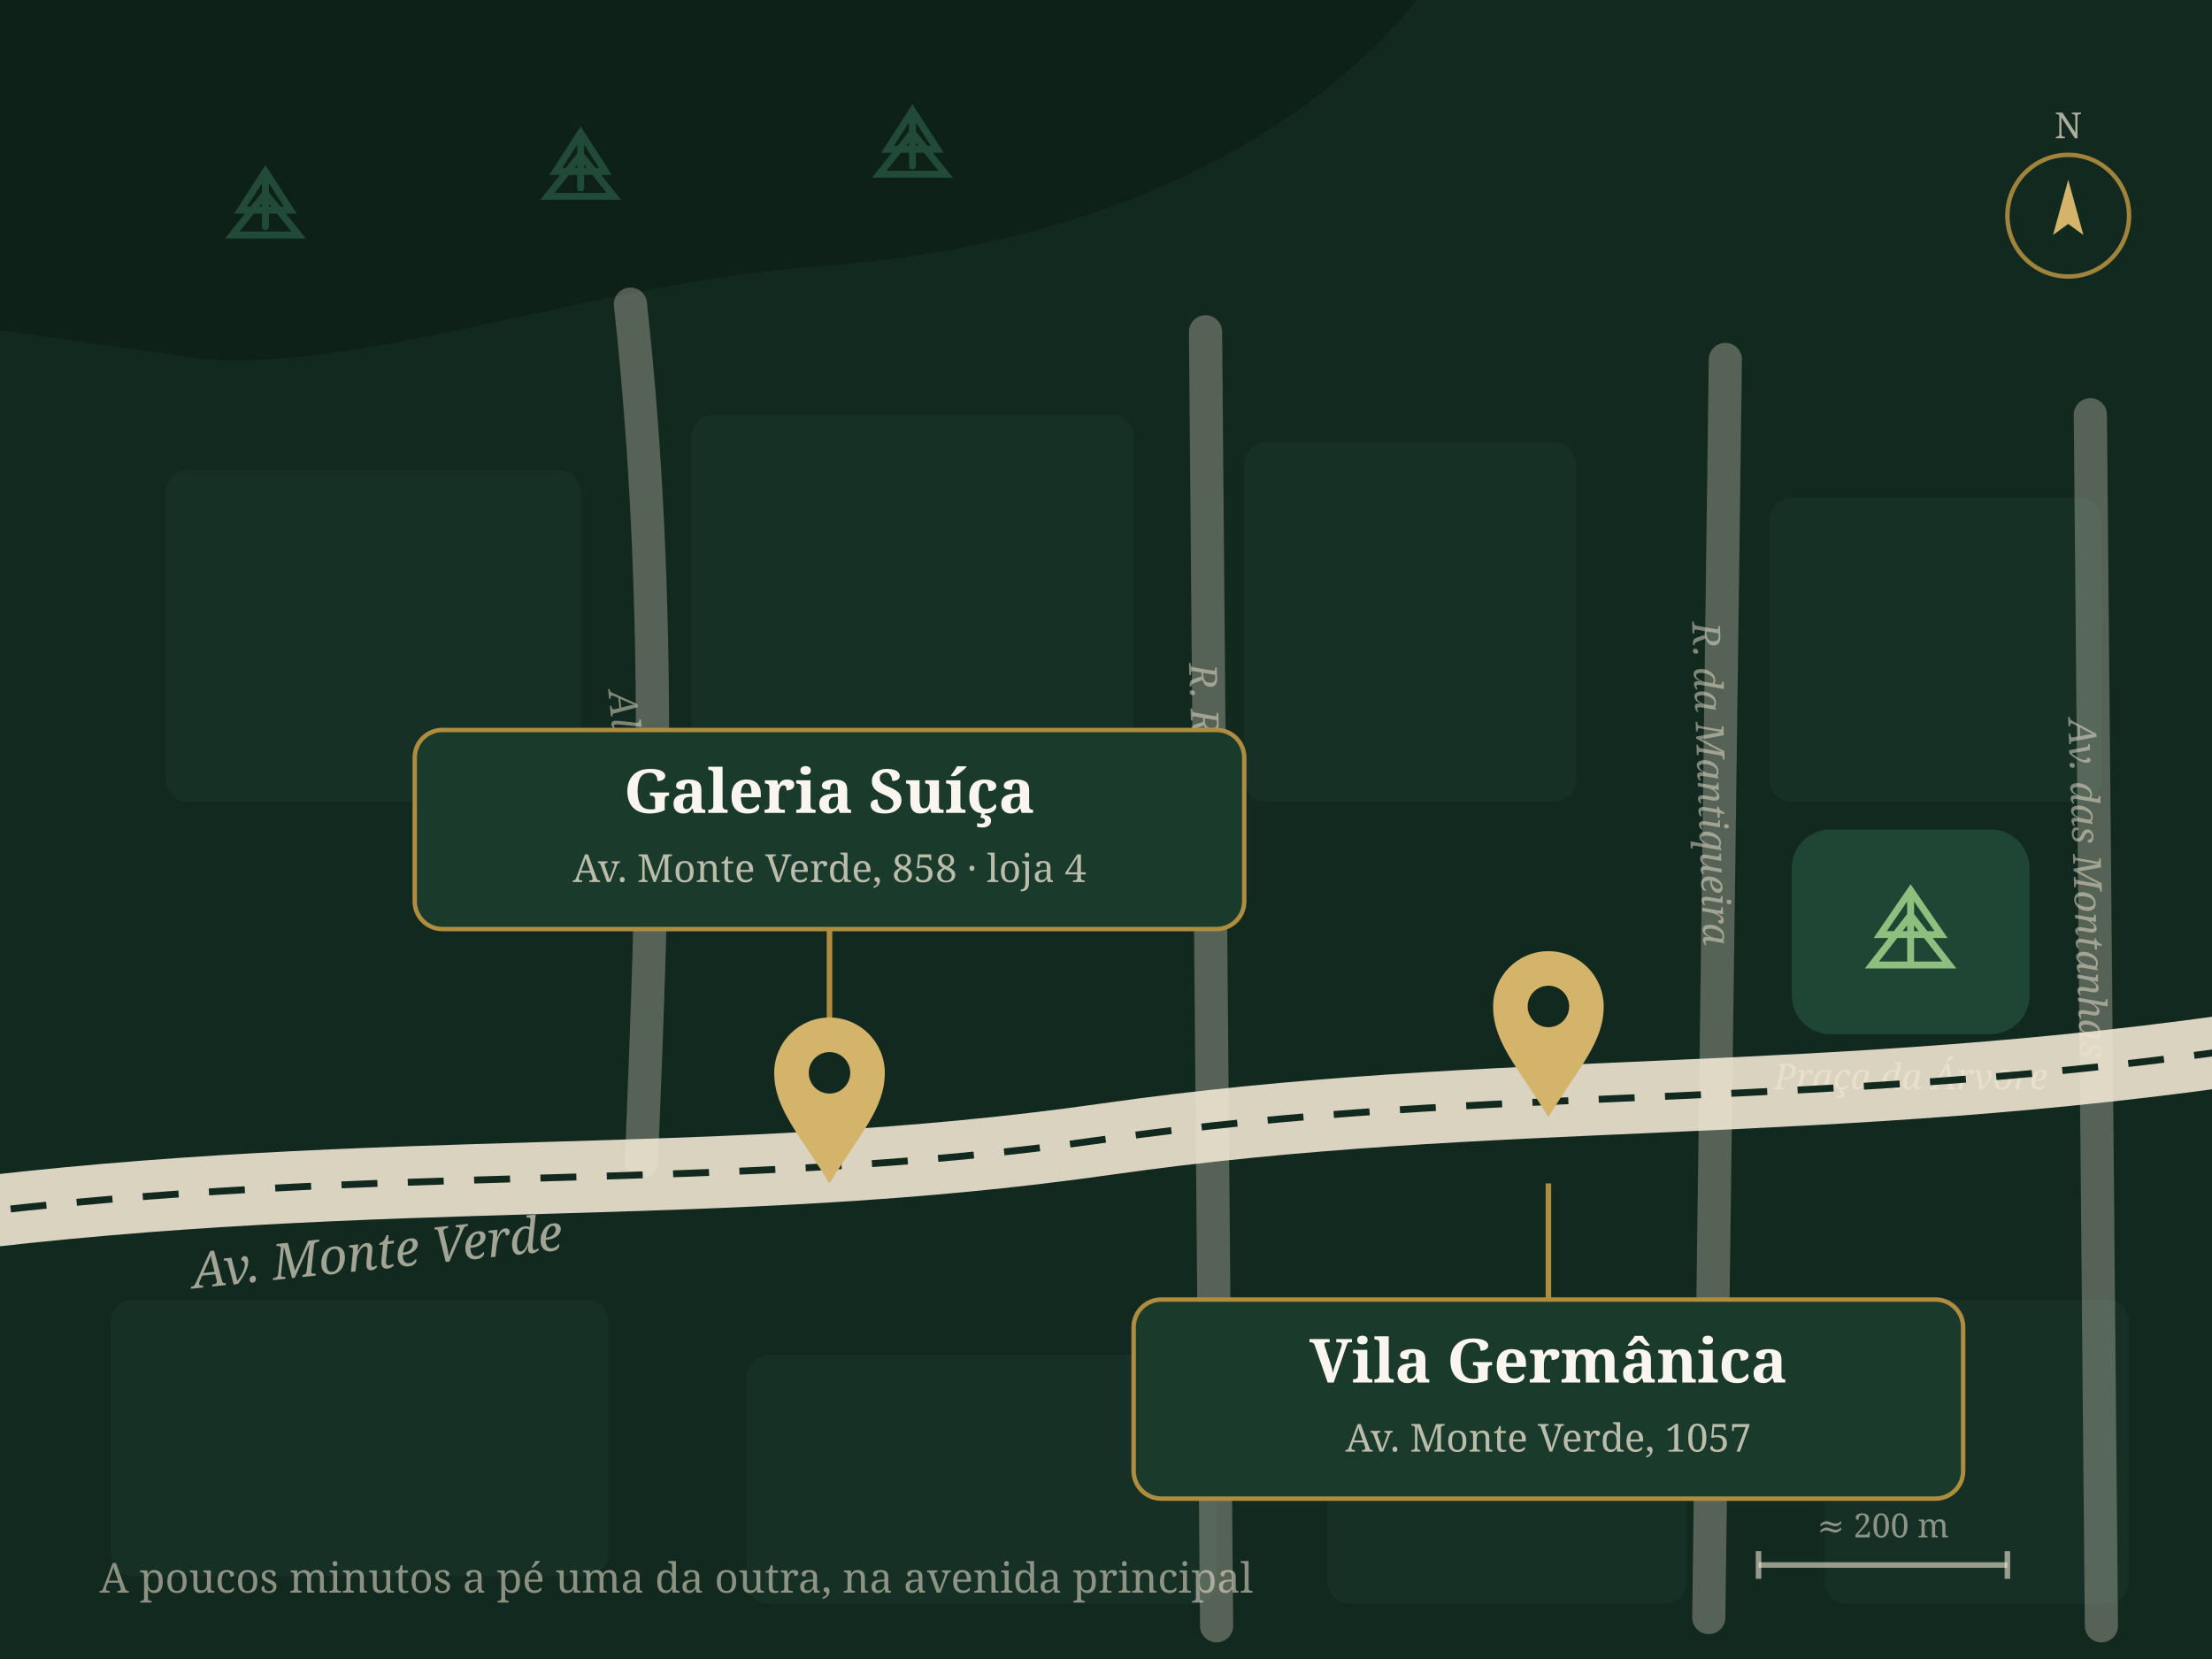
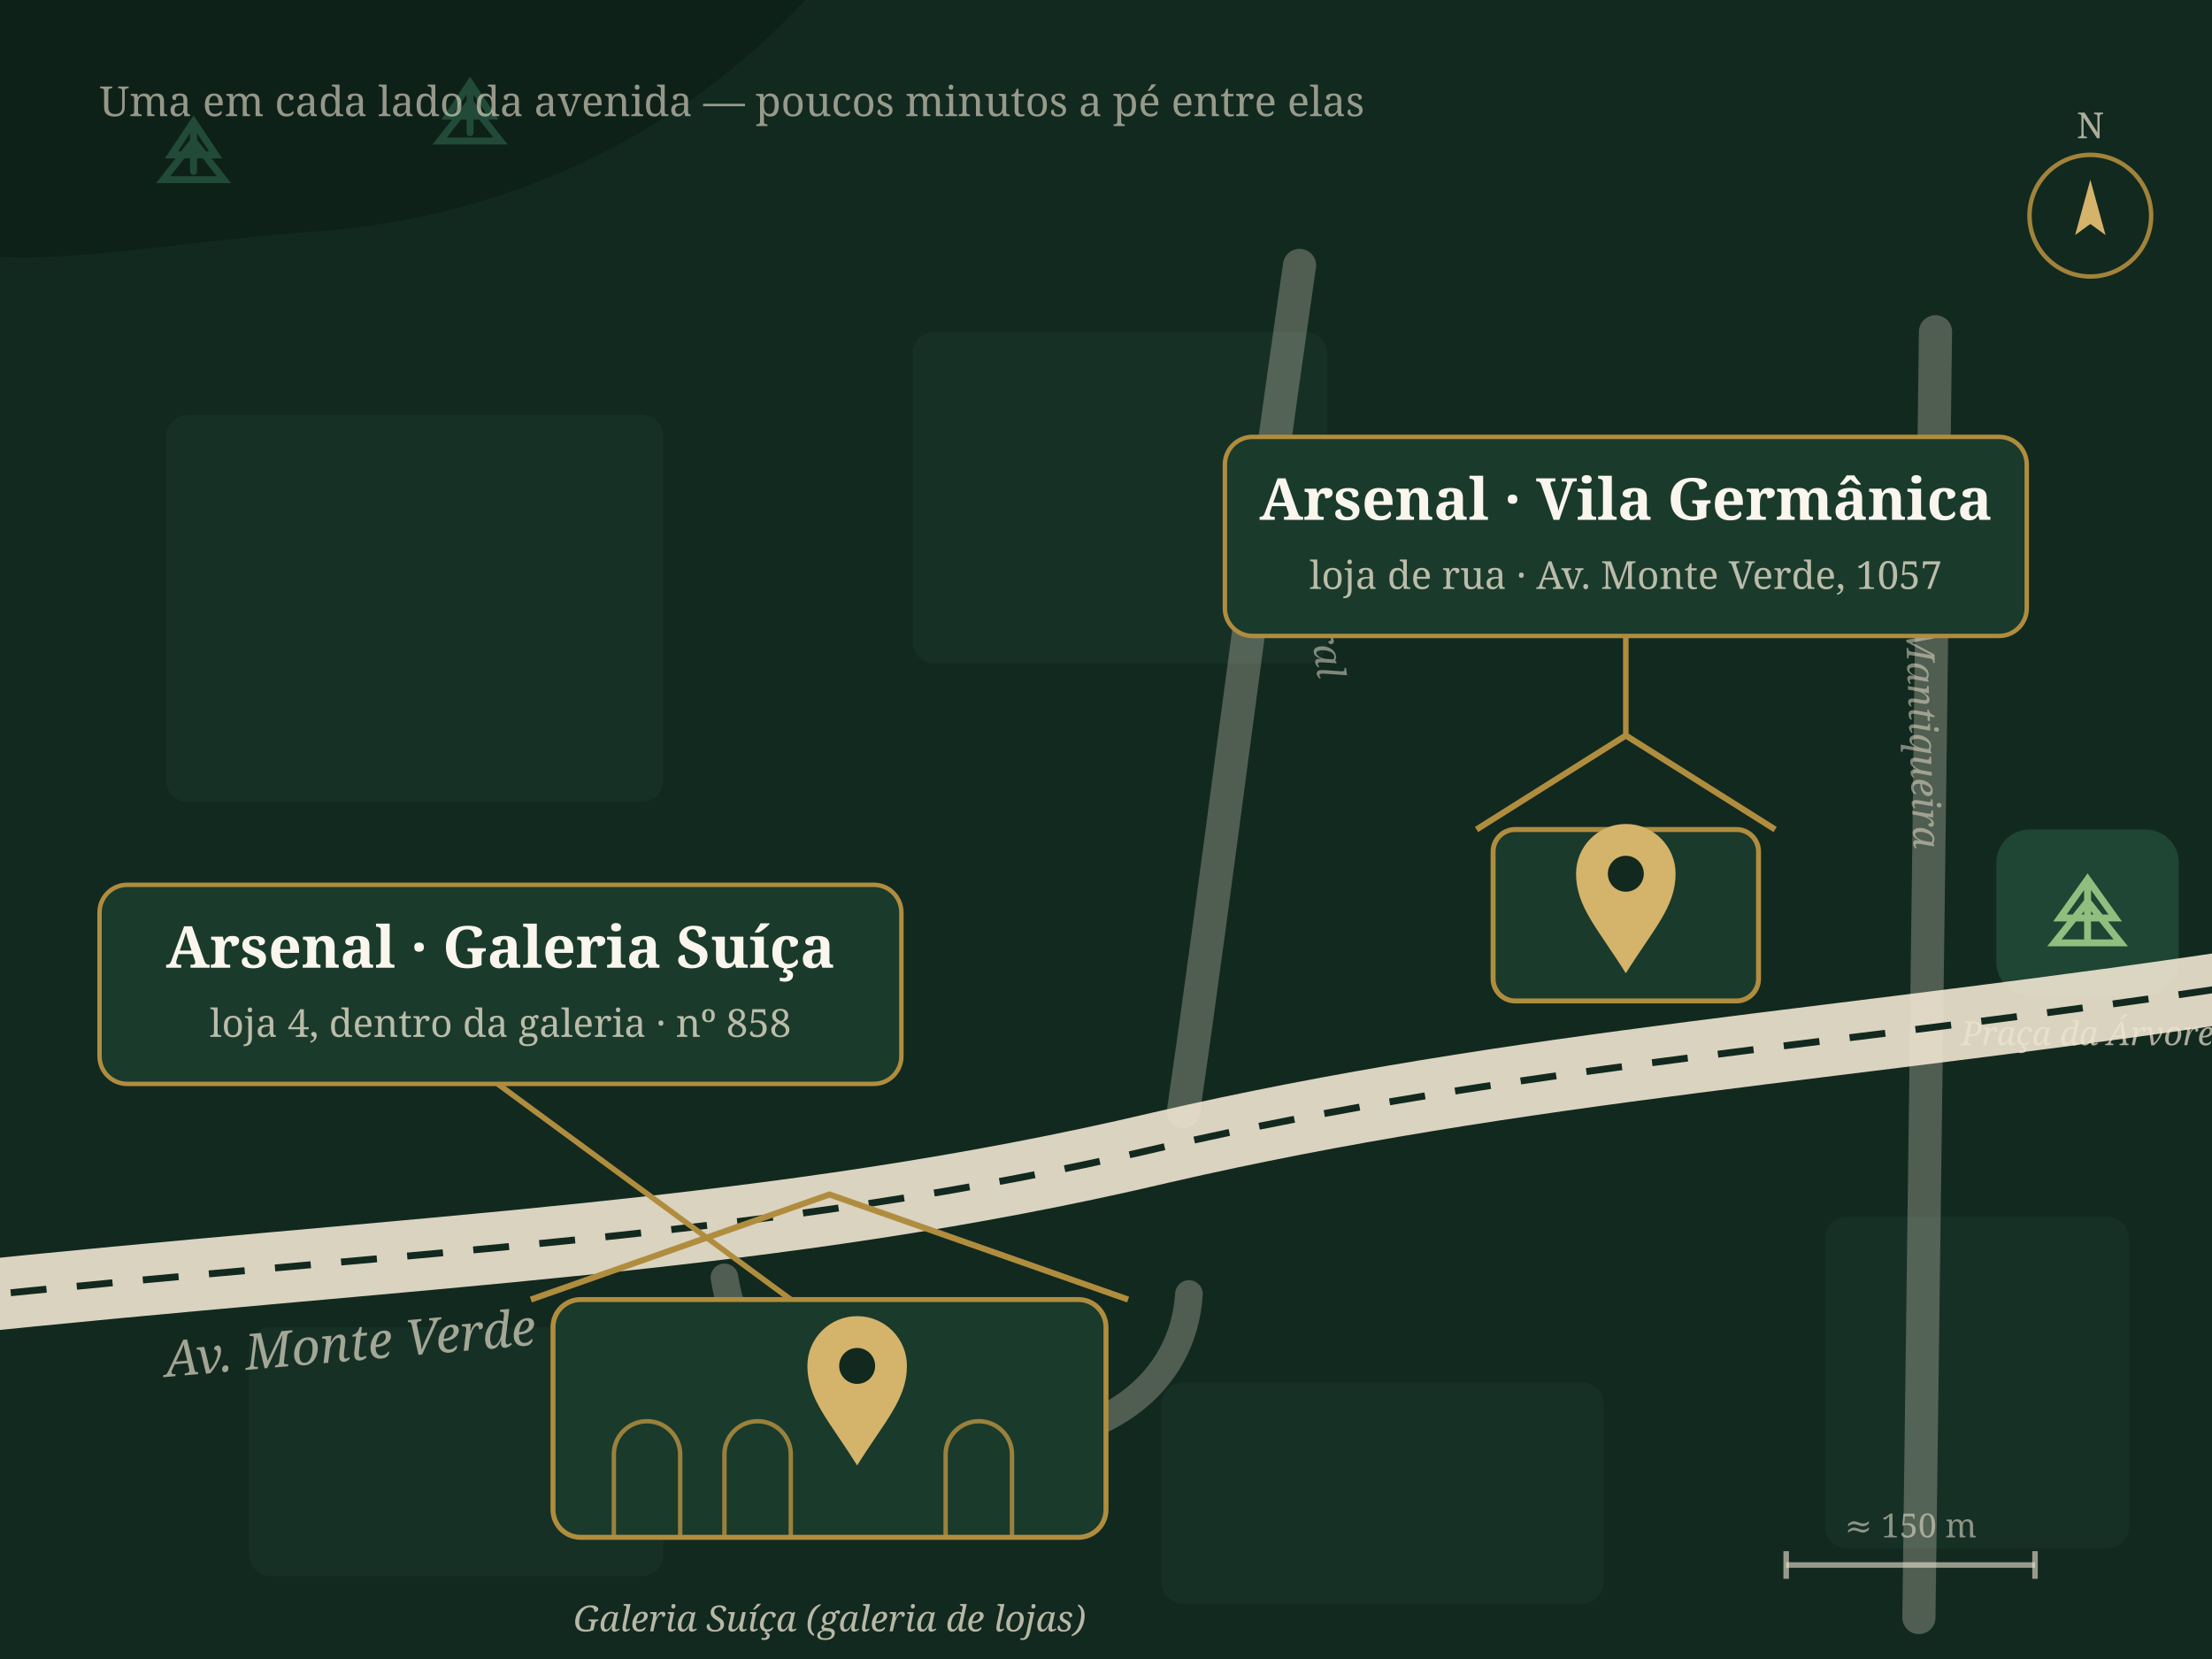
- <svg xmlns="http://www.w3.org/2000/svg" viewBox="0 0 800 600" role="img" aria-label="Mapa ilustrado da avenida principal de Monte Verde com as duas unidades do Arsenal da Cerveja">
+ <svg xmlns="http://www.w3.org/2000/svg" viewBox="0 0 800 600" role="img" aria-label="Mapa ilustrado da avenida principal de Monte Verde: a loja da Galeria Suíça fica dentro da galeria, no lado sul; a Vila Germânica é loja de rua no lado norte">
  <rect width="800" height="600" fill="#12291F" />
-   <path d="M-10 -10 H520 C 470 60 380 90 300 96 C 210 102 120 140 60 128 L-10 118 Z" fill="#0E2119" />
+   <path d="M-10 -10 H300 C 250 50 180 80 110 84 C 60 88 20 96 -10 92 Z" fill="#0E2119" />
  <g stroke="#24503C" stroke-width="2.5" fill="none" stroke-linecap="round" opacity="0.9">
-     <path d="M96 62 l0 20 M96 62 l-9 14 h18 z M96 70 l-12 15 h24 z" />
-     <path d="M210 48 l0 20 M210 48 l-9 14 h18 z M210 56 l-12 15 h24 z" />
-     <path d="M330 40 l0 20 M330 40 l-9 14 h18 z M330 48 l-12 15 h24 z" />
+     <path d="M70 44 l0 18 M70 44 l-8 12 h16 z M70 51 l-11 14 h22 z" />
+     <path d="M170 30 l0 18 M170 30 l-8 12 h16 z M170 37 l-11 14 h22 z" />
  </g>
  <g fill="#163026">
-     <rect x="60" y="170" width="150" height="120" rx="8" />
-     <rect x="250" y="150" width="160" height="140" rx="8" />
-     <rect x="450" y="160" width="120" height="130" rx="8" />
-     <rect x="640" y="180" width="120" height="110" rx="8" />
-     <rect x="40" y="470" width="180" height="100" rx="8" />
-     <rect x="270" y="490" width="170" height="90" rx="8" />
-     <rect x="480" y="480" width="130" height="100" rx="8" />
-     <rect x="660" y="470" width="110" height="110" rx="8" />
+     <rect x="330" y="120" width="150" height="120" rx="8" />
+     <rect x="60" y="150" width="180" height="140" rx="8" />
+     <rect x="90" y="480" width="150" height="90" rx="8" />
+     <rect x="420" y="500" width="160" height="80" rx="8" />
+     <rect x="660" y="440" width="110" height="120" rx="8" />
  </g>
-   <g stroke="#F0E6D2" stroke-opacity="0.3" stroke-width="12" stroke-linecap="round" fill="none">
-     <path d="M228 110 C 240 220 236 320 232 420" />
-     <path d="M436 120 L 440 588" />
-     <path d="M624 130 L 618 585" />
-     <path d="M756 150 L 760 588" />
+   <g stroke="#F0E6D2" stroke-opacity="0.28" stroke-width="12" stroke-linecap="round" fill="none">
+     <path d="M470 96 C 452 220 440 320 428 402" />
+     <path d="M700 120 L 694 585" />
  </g>
  <g fill="#F0E6D2" fill-opacity="0.5" font-family="Georgia, serif" font-size="14" font-style="italic">
-     <text transform="translate(220 250) rotate(84)">Al. Pinheral</text>
-     <text transform="translate(430 240) rotate(88)">R. Rolinha</text>
-     <text transform="translate(612 225) rotate(88)">R. da Mantiqueira</text>
-     <text transform="translate(748 260) rotate(88)">Av. das Montanhas</text>
+     <text transform="translate(466 170) rotate(82)">Al. Pinheral</text>
+     <text transform="translate(688 190) rotate(88)">R. da Mantiqueira</text>
  </g>
  <g>
-     <rect x="648" y="300" width="86" height="74" rx="14" fill="#1F4534" />
+     <rect x="722" y="300" width="66" height="60" rx="12" fill="#1F4534" />
    <g stroke="#8FBF7F" stroke-width="2.5" fill="none" stroke-linecap="round">
-       <path d="M691 322 l0 26 M691 322 l-11 16 h22 z M691 331 l-14 18 h28 z" />
+       <path d="M755 318 l0 22 M755 318 l-10 14 h20 z M755 326 l-12 15 h24 z" />
    </g>
-     <text x="691" y="394" text-anchor="middle" fill="#F0E6D2" fill-opacity="0.7" font-family="Georgia, serif" font-size="13" font-style="italic">Praça da Árvore</text>
+     <text x="755" y="378" text-anchor="middle" fill="#F0E6D2" fill-opacity="0.7" font-family="Georgia, serif" font-size="12" font-style="italic">Praça da Árvore</text>
  </g>
-   <path d="M-20 440 C 140 420 260 432 400 412 C 540 392 660 402 820 378" stroke="#F0E6D2" stroke-opacity="0.9" stroke-width="26" fill="none" stroke-linecap="round" />
-   <path d="M-20 440 C 140 420 260 432 400 412 C 540 392 660 402 820 378" stroke="#12291F" stroke-width="2.5" fill="none" stroke-dasharray="13 11" />
-   <text transform="translate(70 466) rotate(-6)" fill="#F0E6D2" fill-opacity="0.65" font-family="Georgia, serif" font-size="18" font-style="italic">Av. Monte Verde</text>
+   <path d="M-20 470 C 150 452 280 448 420 415 C 550 385 670 378 820 355" stroke="#F0E6D2" stroke-opacity="0.9" stroke-width="26" fill="none" stroke-linecap="round" />
+   <path d="M-20 470 C 150 452 280 448 420 415 C 550 385 670 378 820 355" stroke="#12291F" stroke-width="2.5" fill="none" stroke-dasharray="13 11" />
+   <text transform="translate(60 498) rotate(-5)" fill="#F0E6D2" fill-opacity="0.65" font-family="Georgia, serif" font-size="18" font-style="italic">Av. Monte Verde</text>
+   <path d="M262 462 C 268 500 300 520 350 522 C 400 524 428 500 430 468" stroke="#F0E6D2" stroke-opacity="0.28" stroke-width="10" fill="none" stroke-linecap="round" />
  <g>
-     <line x1="300" y1="336" x2="300" y2="380" stroke="#B08D3E" stroke-width="2" />
-     <rect x="150" y="264" width="300" height="72" rx="10" fill="#1A3A2C" stroke="#B08D3E" stroke-width="1.6" />
-     <text x="300" y="294" text-anchor="middle" fill="#FAF6ED" font-family="Georgia, serif" font-size="22" font-weight="bold">Galeria Suíça</text>
-     <text x="300" y="319" text-anchor="middle" fill="#F0E6D2" fill-opacity="0.75" font-family="Georgia, serif" font-size="14">Av. Monte Verde, 858 · loja 4</text>
-     <path d="M300 428 C 289 410 280 401 280 388 a20 20 0 1 1 40 0 c0 13 -9 22 -20 40 Z" fill="#D4B36A" />
-     <circle cx="300" cy="388" r="7.5" fill="#12291F" />
+     <rect x="200" y="470" width="200" height="86" rx="10" fill="#1A3A2C" stroke="#B08D3E" stroke-width="1.8" />
+     <path d="M192 470 L300 432 L408 470" fill="none" stroke="#B08D3E" stroke-width="2.2" stroke-linejoin="round" />
+     <g stroke="#B08D3E" stroke-width="1.6" fill="none" opacity="0.85">
+       <path d="M222 556 v-30 a12 12 0 0 1 24 0 v30" />
+       <path d="M262 556 v-30 a12 12 0 0 1 24 0 v30" />
+       <path d="M342 556 v-30 a12 12 0 0 1 24 0 v30" />
+     </g>
+     <text x="300" y="590" text-anchor="middle" fill="#F0E6D2" fill-opacity="0.75" font-family="Georgia, serif" font-size="13" font-style="italic">Galeria Suíça (galeria de lojas)</text>
+     <path d="M310 530 C 300 514 292 506 292 494 a18 18 0 1 1 36 0 c0 12 -8 20 -18 36 Z" fill="#D4B36A" />
+     <circle cx="310" cy="494" r="6.5" fill="#12291F" />
+     <line x1="180" y1="392" x2="286" y2="470" stroke="#B08D3E" stroke-width="2" />
+     <rect x="36" y="320" width="290" height="72" rx="10" fill="#1A3A2C" stroke="#B08D3E" stroke-width="1.6" />
+     <text x="181" y="350" text-anchor="middle" fill="#FAF6ED" font-family="Georgia, serif" font-size="21" font-weight="bold">Arsenal · Galeria Suíça</text>
+     <text x="181" y="375" text-anchor="middle" fill="#F0E6D2" fill-opacity="0.75" font-family="Georgia, serif" font-size="14">loja 4, dentro da galeria · nº 858</text>
  </g>
  <g>
-     <line x1="560" y1="470" x2="560" y2="428" stroke="#B08D3E" stroke-width="2" />
-     <rect x="410" y="470" width="300" height="72" rx="10" fill="#1A3A2C" stroke="#B08D3E" stroke-width="1.6" />
-     <text x="560" y="500" text-anchor="middle" fill="#FAF6ED" font-family="Georgia, serif" font-size="22" font-weight="bold">Vila Germânica</text>
-     <text x="560" y="525" text-anchor="middle" fill="#F0E6D2" fill-opacity="0.75" font-family="Georgia, serif" font-size="14">Av. Monte Verde, 1057</text>
-     <path d="M560 404 C 549 386 540 377 540 364 a20 20 0 1 1 40 0 c0 13 -9 22 -20 40 Z" fill="#D4B36A" />
-     <circle cx="560" cy="364" r="7.5" fill="#12291F" />
+     <rect x="540" y="300" width="96" height="62" rx="8" fill="#1A3A2C" stroke="#B08D3E" stroke-width="1.8" />
+     <path d="M534 300 L588 266 L642 300" fill="none" stroke="#B08D3E" stroke-width="2.2" stroke-linejoin="round" />
+     <path d="M588 352 C 578 336 570 328 570 316 a18 18 0 1 1 36 0 c0 12 -8 20 -18 36 Z" fill="#D4B36A" />
+     <circle cx="588" cy="316" r="6.5" fill="#12291F" />
+     <line x1="588" y1="266" x2="588" y2="230" stroke="#B08D3E" stroke-width="2" />
+     <rect x="443" y="158" width="290" height="72" rx="10" fill="#1A3A2C" stroke="#B08D3E" stroke-width="1.6" />
+     <text x="588" y="188" text-anchor="middle" fill="#FAF6ED" font-family="Georgia, serif" font-size="21" font-weight="bold">Arsenal · Vila Germânica</text>
+     <text x="588" y="213" text-anchor="middle" fill="#F0E6D2" fill-opacity="0.75" font-family="Georgia, serif" font-size="14">loja de rua · Av. Monte Verde, 1057</text>
  </g>
-   <text x="36" y="576" fill="#F0E6D2" fill-opacity="0.55" font-family="Georgia, serif" font-size="15">A poucos minutos a pé uma da outra, na avenida principal</text>
-   <g transform="translate(636 566)">
+   <text x="36" y="42" fill="#F0E6D2" fill-opacity="0.6" font-family="Georgia, serif" font-size="15">Uma em cada lado da avenida — poucos minutos a pé entre elas</text>
+   <g transform="translate(646 566)">
    <line x1="0" y1="0" x2="90" y2="0" stroke="#F0E6D2" stroke-opacity="0.6" stroke-width="2" />
    <line x1="0" y1="-5" x2="0" y2="5" stroke="#F0E6D2" stroke-opacity="0.6" stroke-width="2" />
    <line x1="90" y1="-5" x2="90" y2="5" stroke="#F0E6D2" stroke-opacity="0.6" stroke-width="2" />
-     <text x="45" y="-10" text-anchor="middle" fill="#F0E6D2" fill-opacity="0.55" font-family="Georgia, serif" font-size="12">≈ 200 m</text>
+     <text x="45" y="-10" text-anchor="middle" fill="#F0E6D2" fill-opacity="0.55" font-family="Georgia, serif" font-size="12">≈ 150 m</text>
  </g>
-   <g transform="translate(748 78)">
+   <g transform="translate(756 78)">
    <circle r="22" fill="none" stroke="#B08D3E" stroke-width="1.6" opacity="0.9" />
    <path d="M0 -13 L5.5 7 L0 3 L-5.5 7 Z" fill="#D4B36A" />
    <text y="-28" text-anchor="middle" fill="#F0E6D2" fill-opacity="0.7" font-family="Georgia, serif" font-size="13">N</text>
  </g>
</svg>
